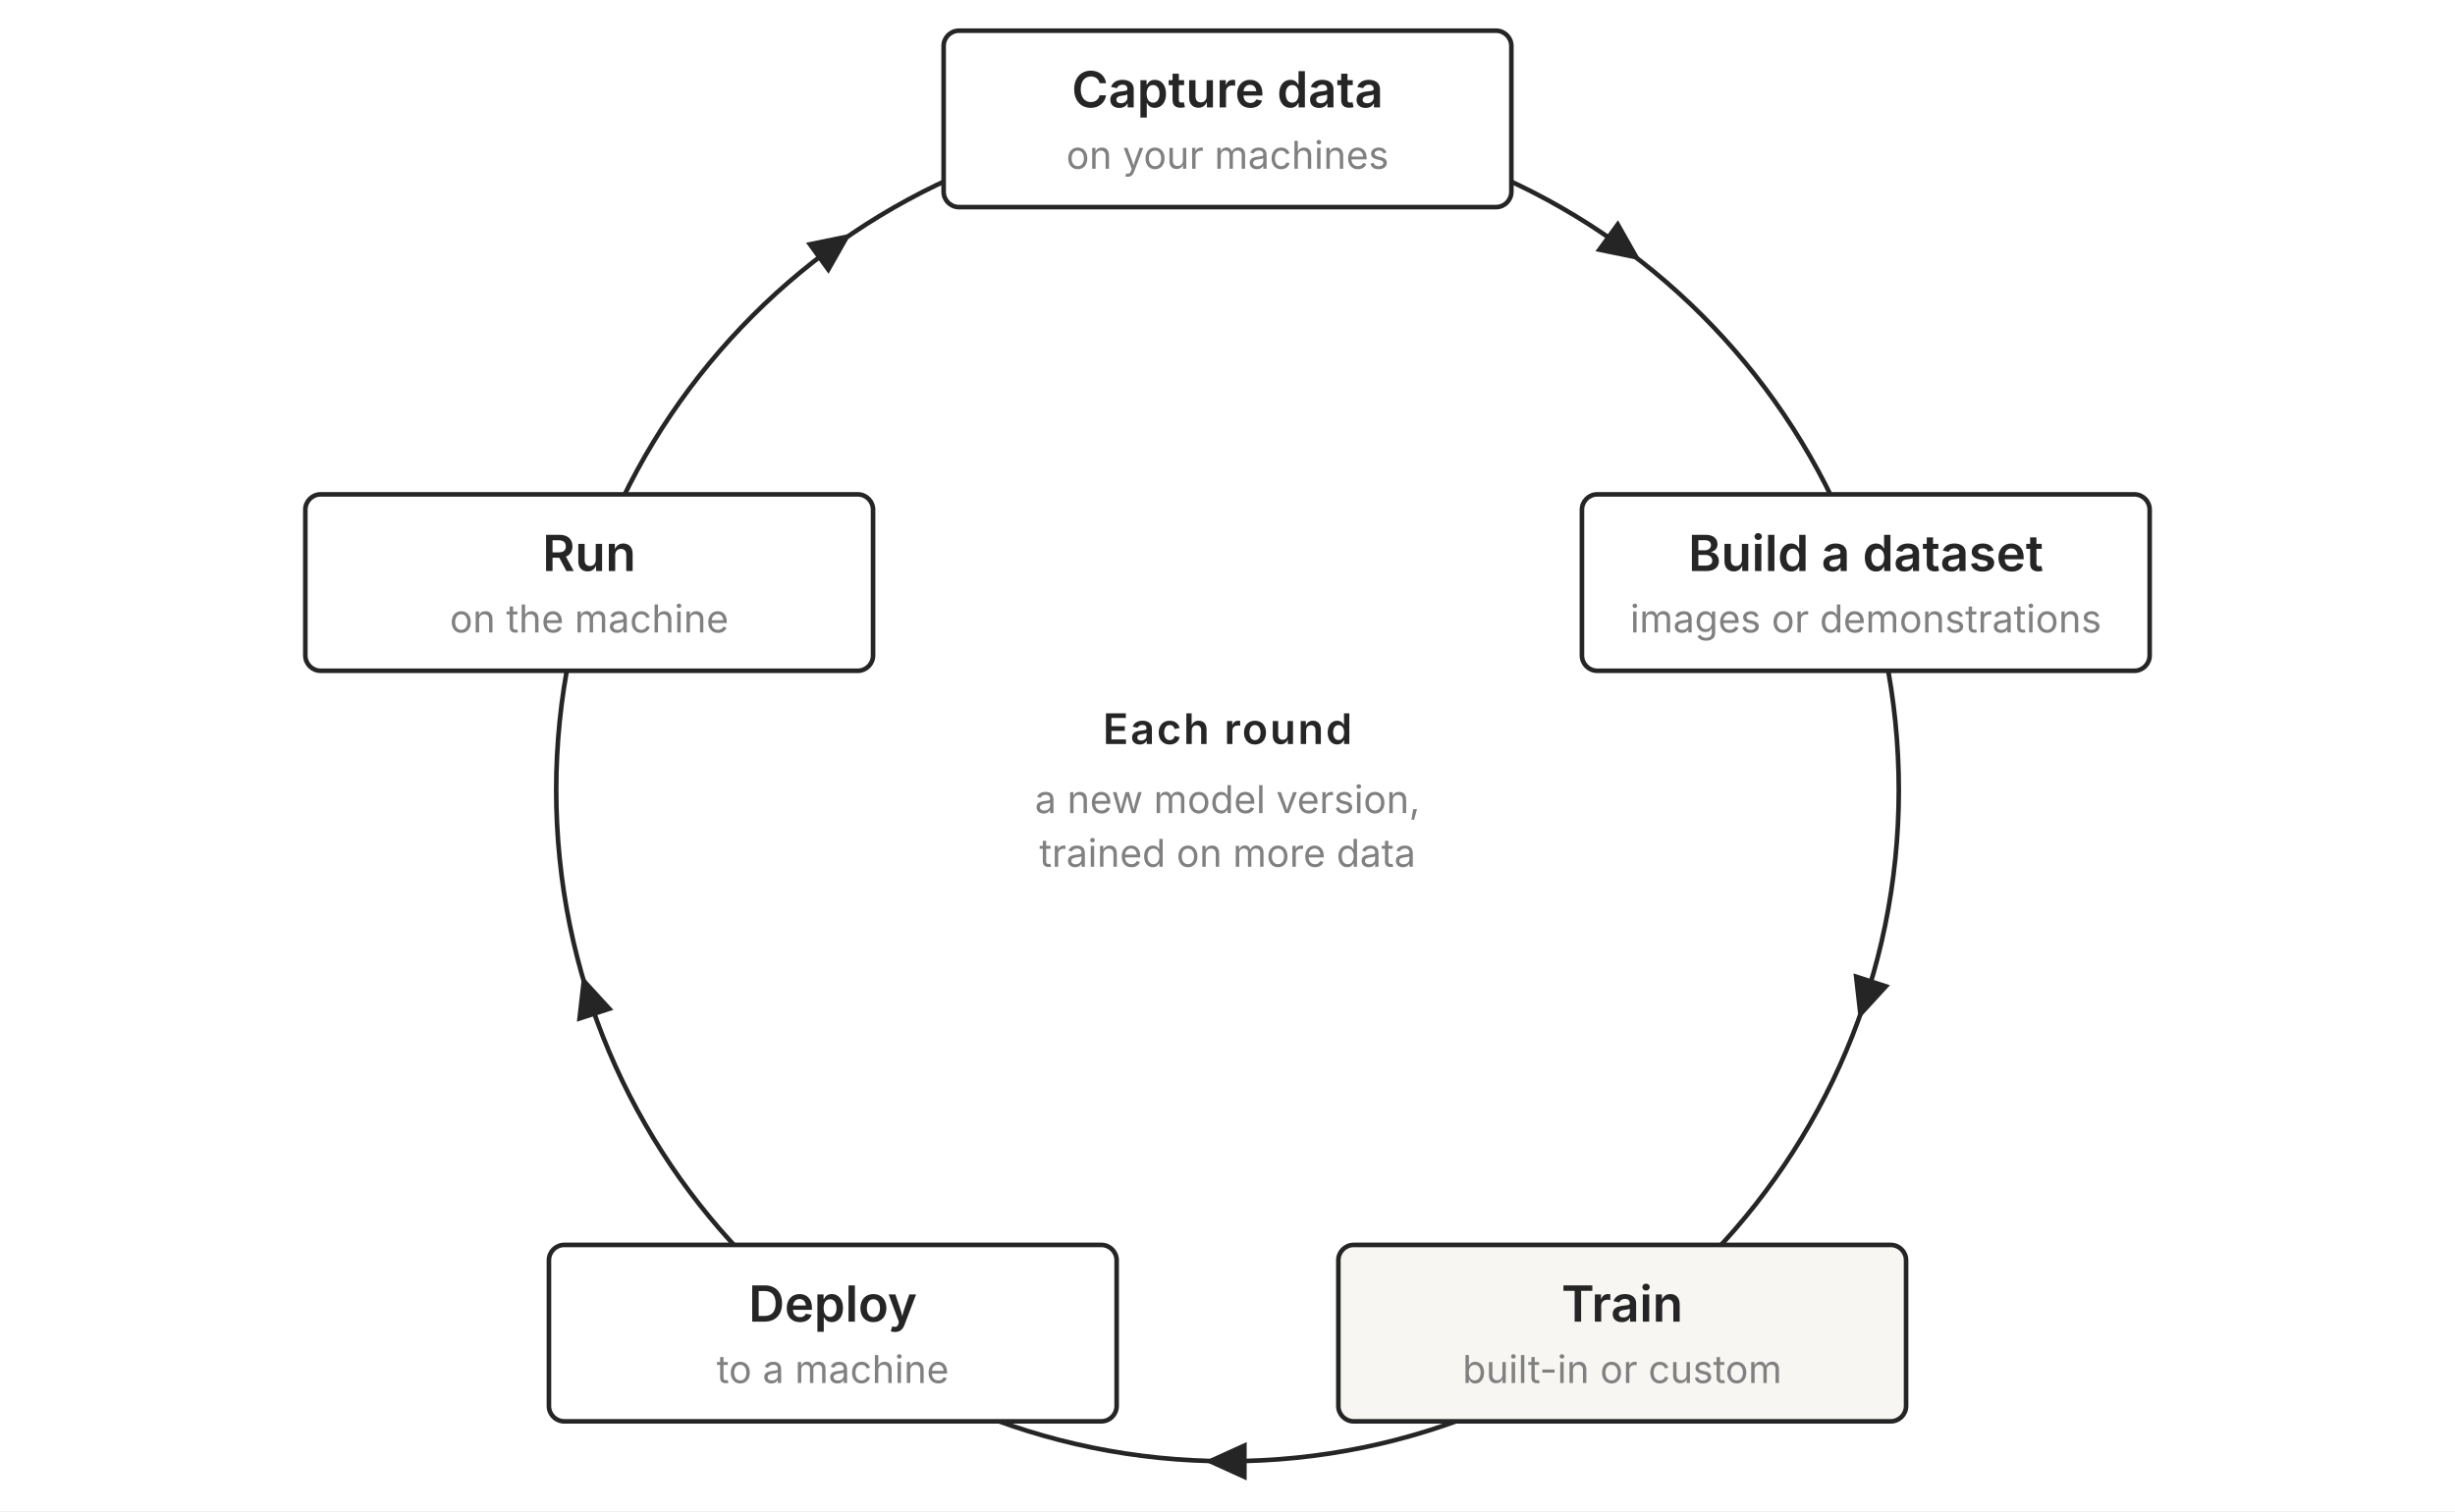
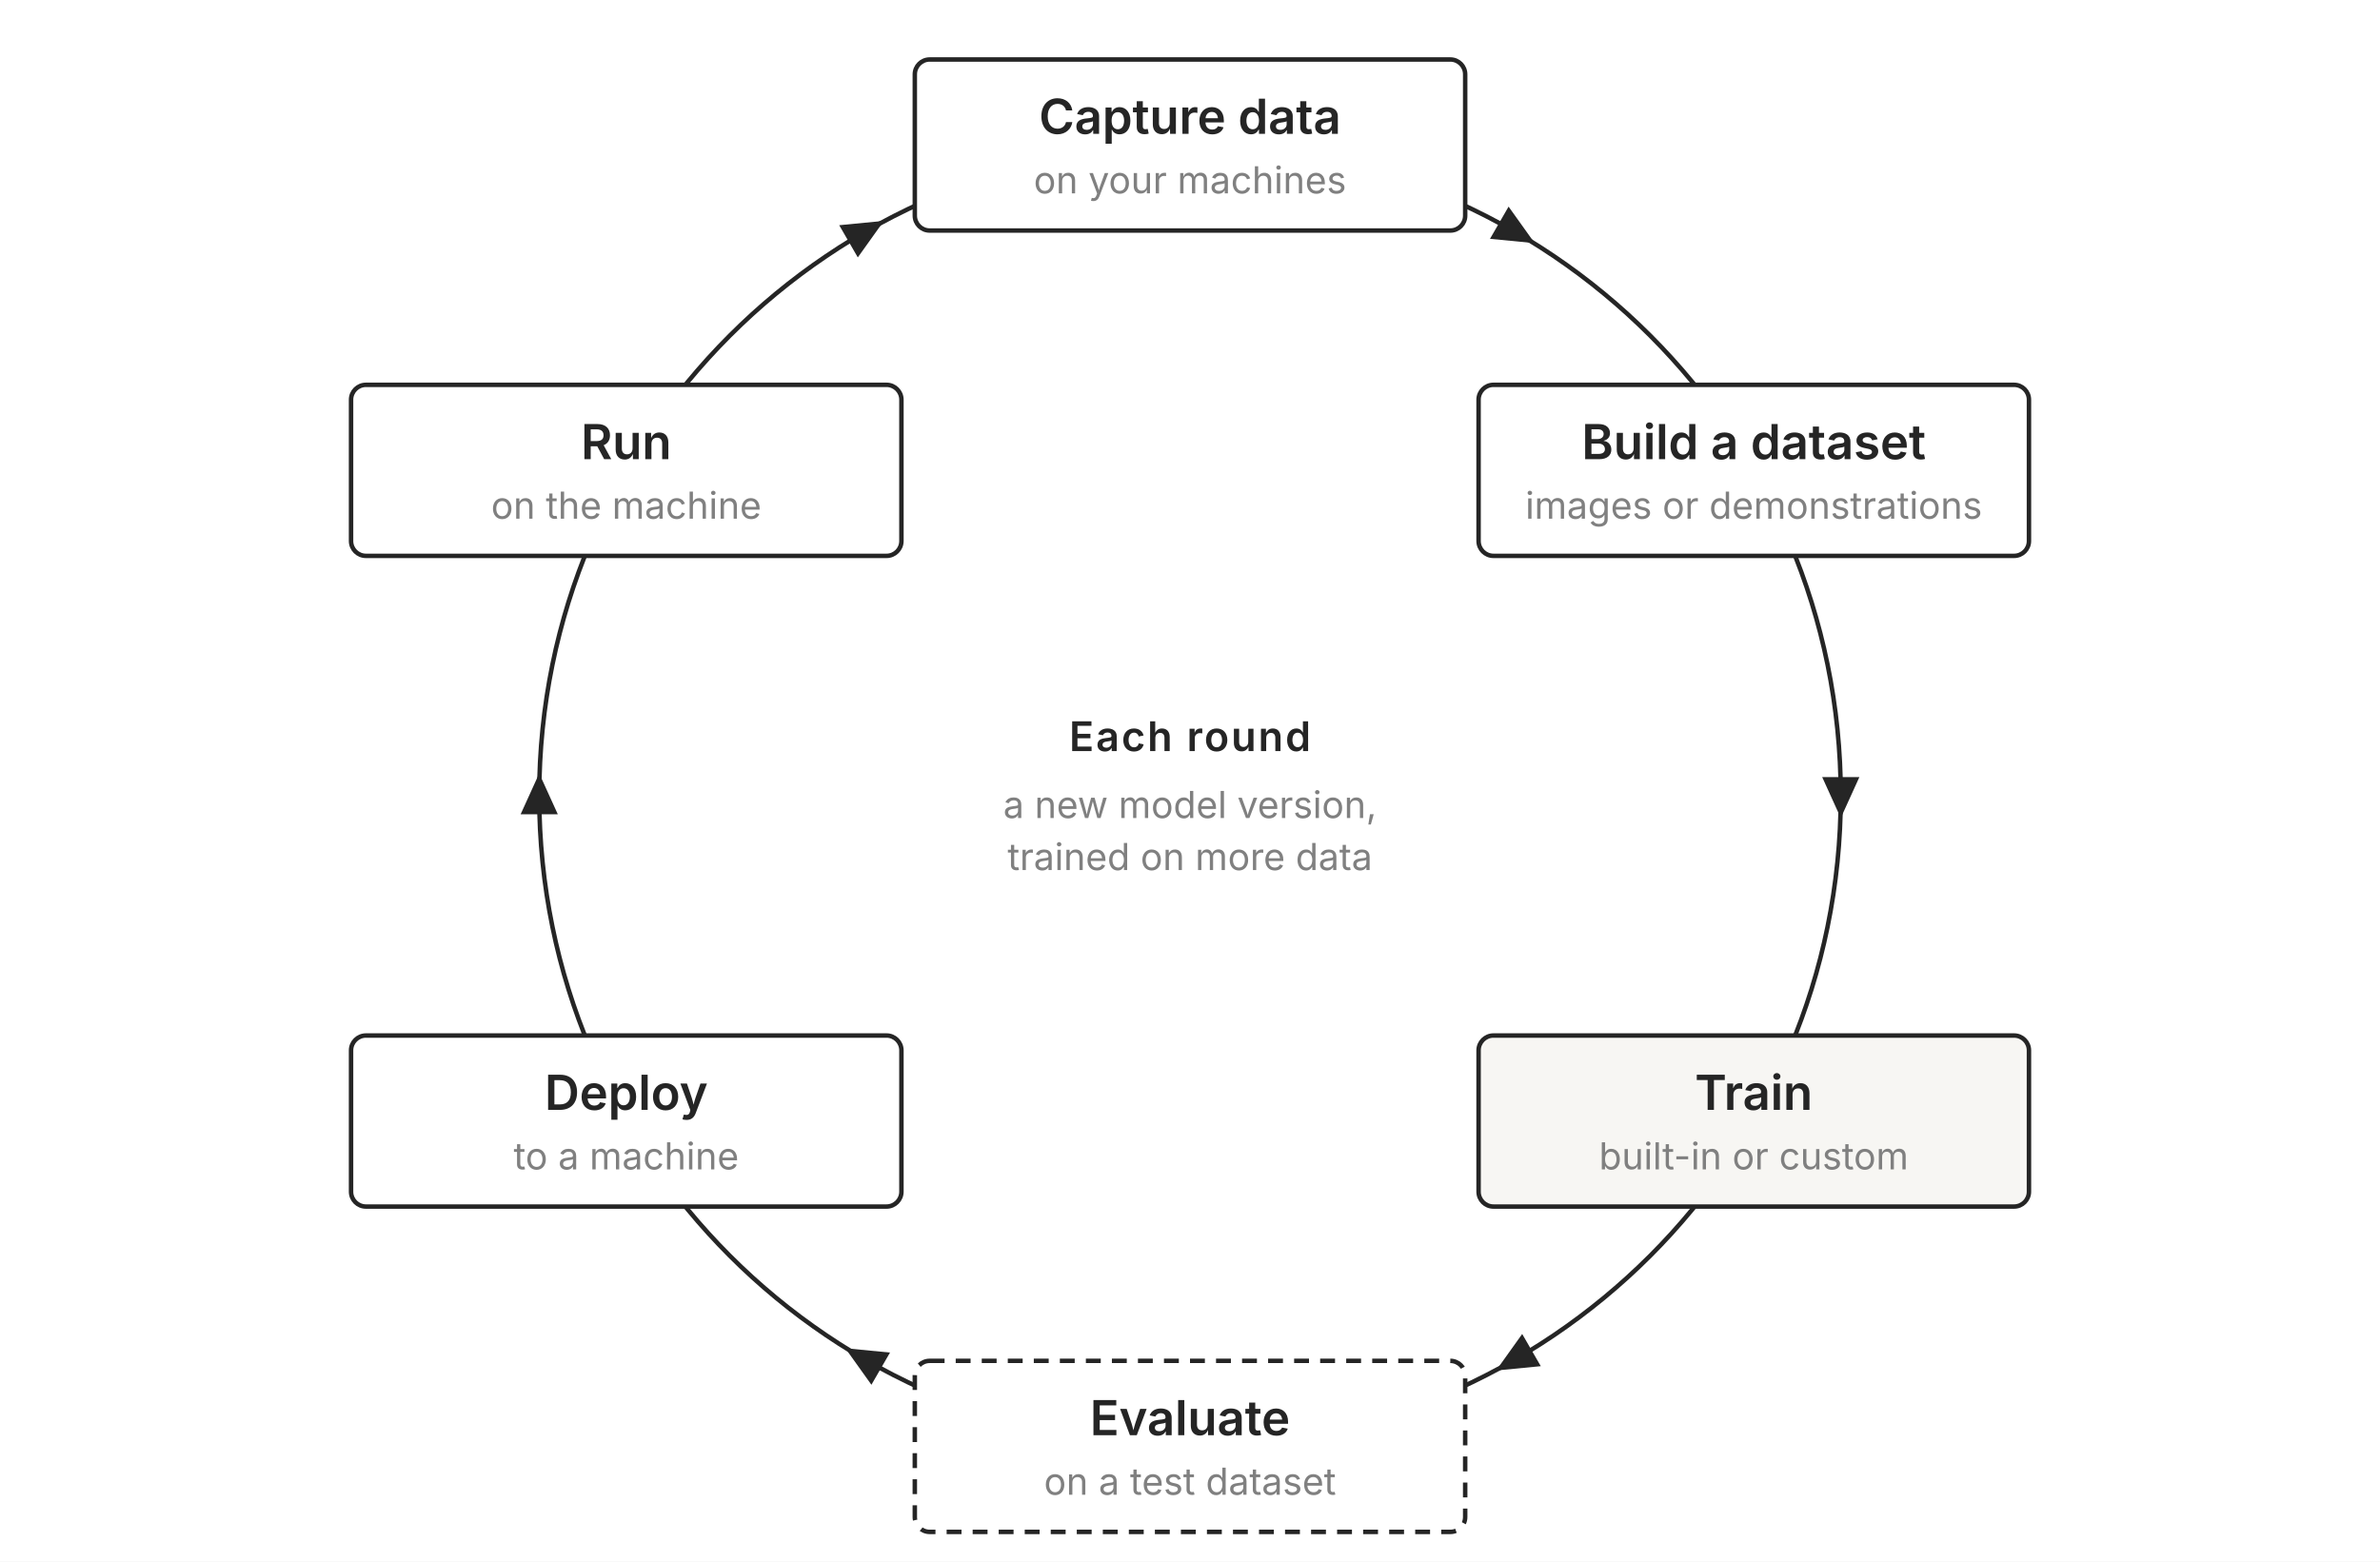
- <svg xmlns="http://www.w3.org/2000/svg" viewBox="0 0 640 394" font-family="'Inter', 'Helvetica Neue', Arial, sans-serif">
+ <svg xmlns="http://www.w3.org/2000/svg" viewBox="0 0 640 420" font-family="'Inter', 'Helvetica Neue', Arial, sans-serif">
  <defs>
    <style>
      .layer-label { font-size: 11px; font-weight: 600; letter-spacing: 0.05em; text-transform: uppercase; }
      .box-label { font-size: 13px; font-weight: 600; }
      .sub { font-size: 10px; fill: #808080; }
    </style>
  </defs>
-   <rect x="0" y="0" width="640" height="394" fill="#fff" />
-   <circle cx="320" cy="206" r="175" fill="none" stroke="#252525" stroke-width="1.2" />
-   <polygon points="-5,-5 6,0 -5,5" fill="#252525" transform="translate(422.9,64.4) rotate(36)" />
-   <polygon points="-5,-5 6,0 -5,5" fill="#252525" transform="translate(486.4,260.1) rotate(108)" />
-   <polygon points="-5,-5 6,0 -5,5" fill="#252525" transform="translate(320.0,381.0) rotate(180)" />
-   <polygon points="-5,-5 6,0 -5,5" fill="#252525" transform="translate(153.6,260.1) rotate(252)" />
-   <polygon points="-5,-5 6,0 -5,5" fill="#252525" transform="translate(217.1,64.4) rotate(324)" />
-   <text x="320" y="194" text-anchor="middle" class="layer-label" fill="#252525">Each round</text>
-   <text x="320" y="212" text-anchor="middle" class="sub">a new model version,</text>
-   <text x="320" y="226" text-anchor="middle" class="sub">trained on more data</text>
-   <rect x="246.0" y="8.0" width="148" height="46" rx="4" fill="#fff" stroke="#252525" stroke-width="1.2" />
-   <text x="320.0" y="28.0" text-anchor="middle" class="box-label" fill="#252525">Capture data</text>
-   <text x="320.0" y="44.0" text-anchor="middle" class="sub">on your machines</text>
-   <rect x="412.4" y="128.9" width="148" height="46" rx="4" fill="#fff" stroke="#252525" stroke-width="1.2" />
-   <text x="486.4" y="148.9" text-anchor="middle" class="box-label" fill="#252525">Build a dataset</text>
-   <text x="486.4" y="164.9" text-anchor="middle" class="sub">images or demonstrations</text>
-   <rect x="348.9" y="324.6" width="148" height="46" rx="4" fill="#f7f6f3" stroke="#252525" stroke-width="1.2" />
-   <text x="422.9" y="344.6" text-anchor="middle" class="box-label" fill="#252525">Train</text>
-   <text x="422.9" y="360.6" text-anchor="middle" class="sub">built-in or custom</text>
-   <rect x="143.1" y="324.6" width="148" height="46" rx="4" fill="#fff" stroke="#252525" stroke-width="1.2" />
-   <text x="217.1" y="344.6" text-anchor="middle" class="box-label" fill="#252525">Deploy</text>
-   <text x="217.1" y="360.6" text-anchor="middle" class="sub">to a machine</text>
-   <rect x="79.6" y="128.9" width="148" height="46" rx="4" fill="#fff" stroke="#252525" stroke-width="1.2" />
-   <text x="153.6" y="148.9" text-anchor="middle" class="box-label" fill="#252525">Run</text>
-   <text x="153.6" y="164.9" text-anchor="middle" class="sub">on the machine</text>
+   <rect x="0" y="0" width="640" height="420" fill="#fff" />
+   <circle cx="320" cy="214" r="175" fill="none" stroke="#252525" stroke-width="1.2" />
+   <polygon points="-5,-5 6,0 -5,5" fill="#252525" transform="translate(407.5,62.4) rotate(30)" />
+   <polygon points="-5,-5 6,0 -5,5" fill="#252525" transform="translate(495.0,214.0) rotate(90)" />
+   <polygon points="-5,-5 6,0 -5,5" fill="#252525" transform="translate(407.5,365.6) rotate(150)" />
+   <polygon points="-5,-5 6,0 -5,5" fill="#252525" transform="translate(232.5,365.6) rotate(210)" />
+   <polygon points="-5,-5 6,0 -5,5" fill="#252525" transform="translate(145.0,214.0) rotate(270)" />
+   <polygon points="-5,-5 6,0 -5,5" fill="#252525" transform="translate(232.5,62.4) rotate(330)" />
+   <text x="320" y="202" text-anchor="middle" class="layer-label" fill="#252525">Each round</text>
+   <text x="320" y="220" text-anchor="middle" class="sub">a new model version,</text>
+   <text x="320" y="234" text-anchor="middle" class="sub">trained on more data</text>
+   <rect x="246.0" y="16.0" width="148" height="46" rx="4" fill="#fff" stroke="#252525" stroke-width="1.2" />
+   <text x="320.0" y="36.0" text-anchor="middle" class="box-label" fill="#252525">Capture data</text>
+   <text x="320.0" y="52.0" text-anchor="middle" class="sub">on your machines</text>
+   <rect x="397.6" y="103.5" width="148" height="46" rx="4" fill="#fff" stroke="#252525" stroke-width="1.2" />
+   <text x="471.6" y="123.5" text-anchor="middle" class="box-label" fill="#252525">Build a dataset</text>
+   <text x="471.6" y="139.5" text-anchor="middle" class="sub">images or demonstrations</text>
+   <rect x="397.6" y="278.5" width="148" height="46" rx="4" fill="#f7f6f3" stroke="#252525" stroke-width="1.2" />
+   <text x="471.6" y="298.5" text-anchor="middle" class="box-label" fill="#252525">Train</text>
+   <text x="471.6" y="314.5" text-anchor="middle" class="sub">built-in or custom</text>
+   <rect x="246.0" y="366.0" width="148" height="46" rx="4" fill="#fff" stroke="#252525" stroke-width="1.2" stroke-dasharray="4 3" />
+   <text x="320.0" y="386.0" text-anchor="middle" class="box-label" fill="#252525">Evaluate</text>
+   <text x="320.0" y="402.0" text-anchor="middle" class="sub">on a test dataset</text>
+   <rect x="94.4" y="278.5" width="148" height="46" rx="4" fill="#fff" stroke="#252525" stroke-width="1.2" />
+   <text x="168.4" y="298.5" text-anchor="middle" class="box-label" fill="#252525">Deploy</text>
+   <text x="168.4" y="314.5" text-anchor="middle" class="sub">to a machine</text>
+   <rect x="94.4" y="103.5" width="148" height="46" rx="4" fill="#fff" stroke="#252525" stroke-width="1.2" />
+   <text x="168.4" y="123.5" text-anchor="middle" class="box-label" fill="#252525">Run</text>
+   <text x="168.4" y="139.5" text-anchor="middle" class="sub">on the machine</text>
</svg>
